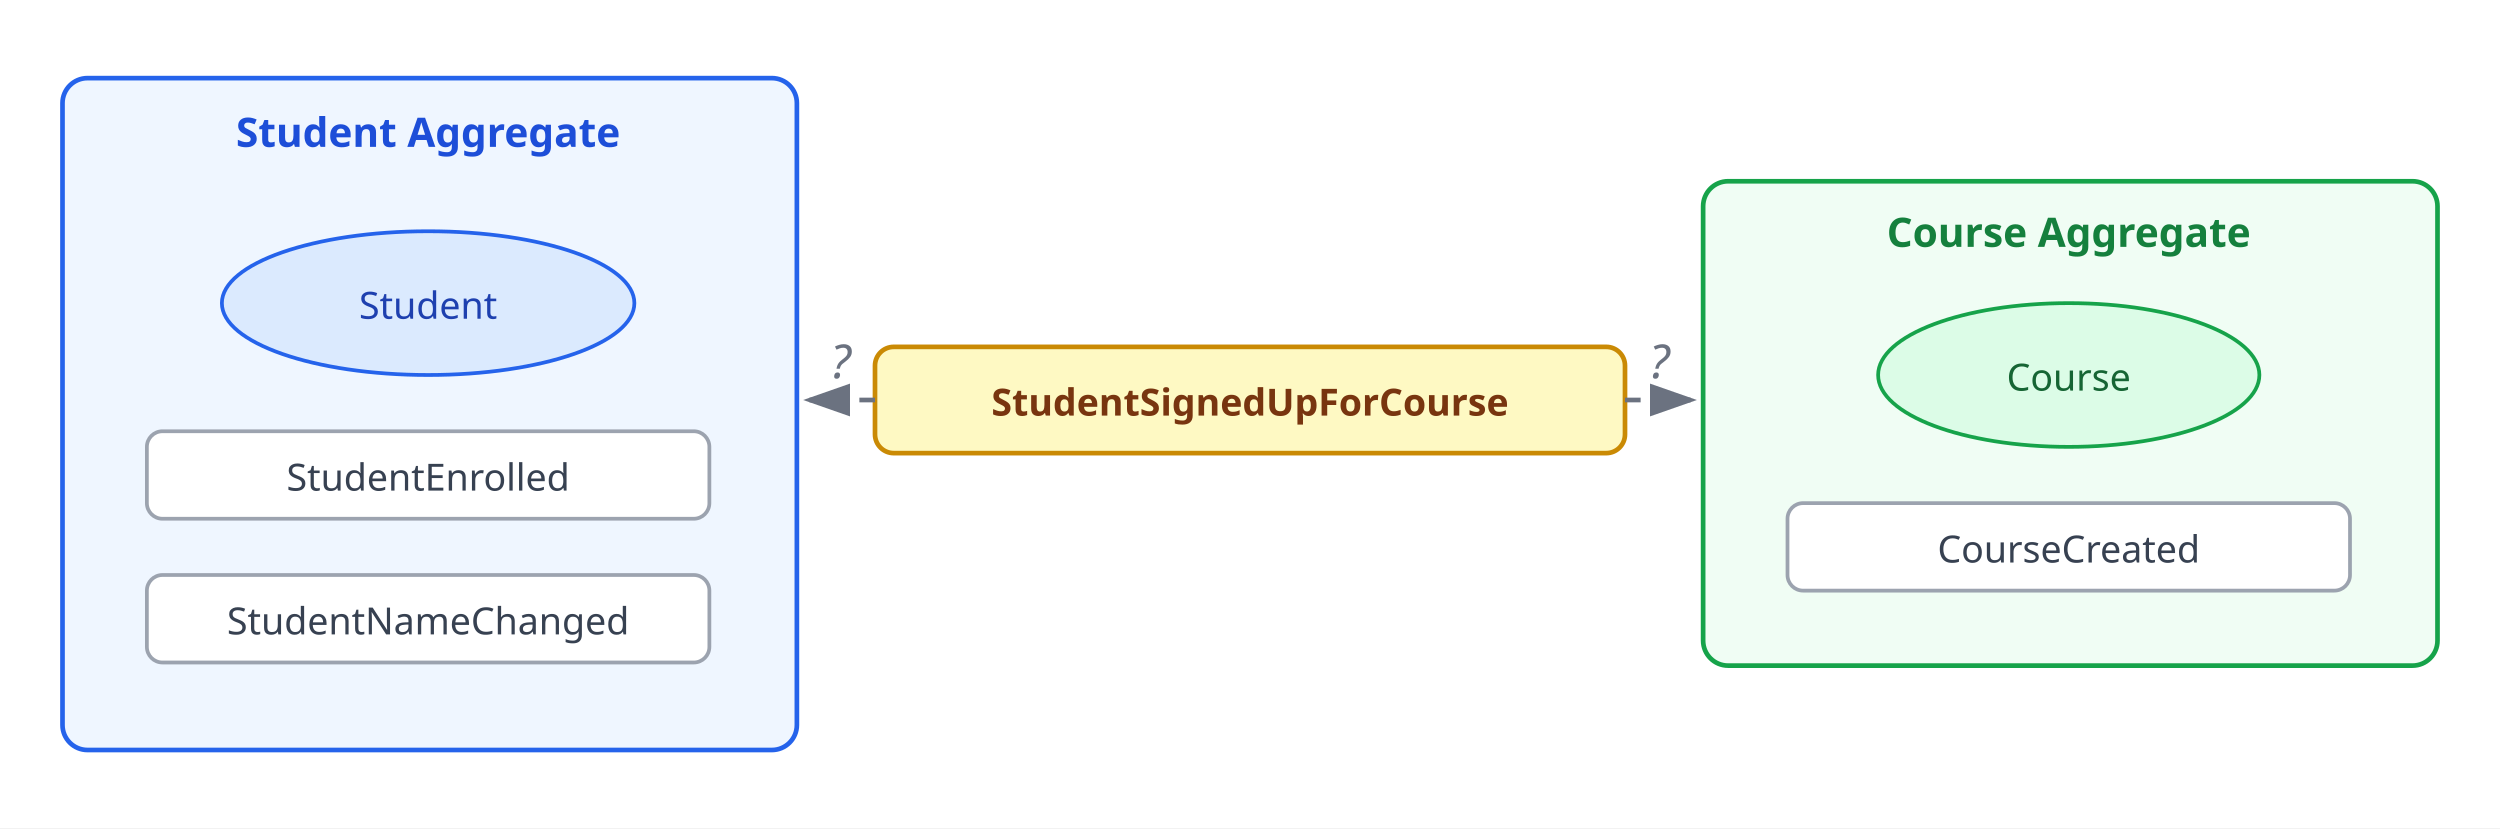
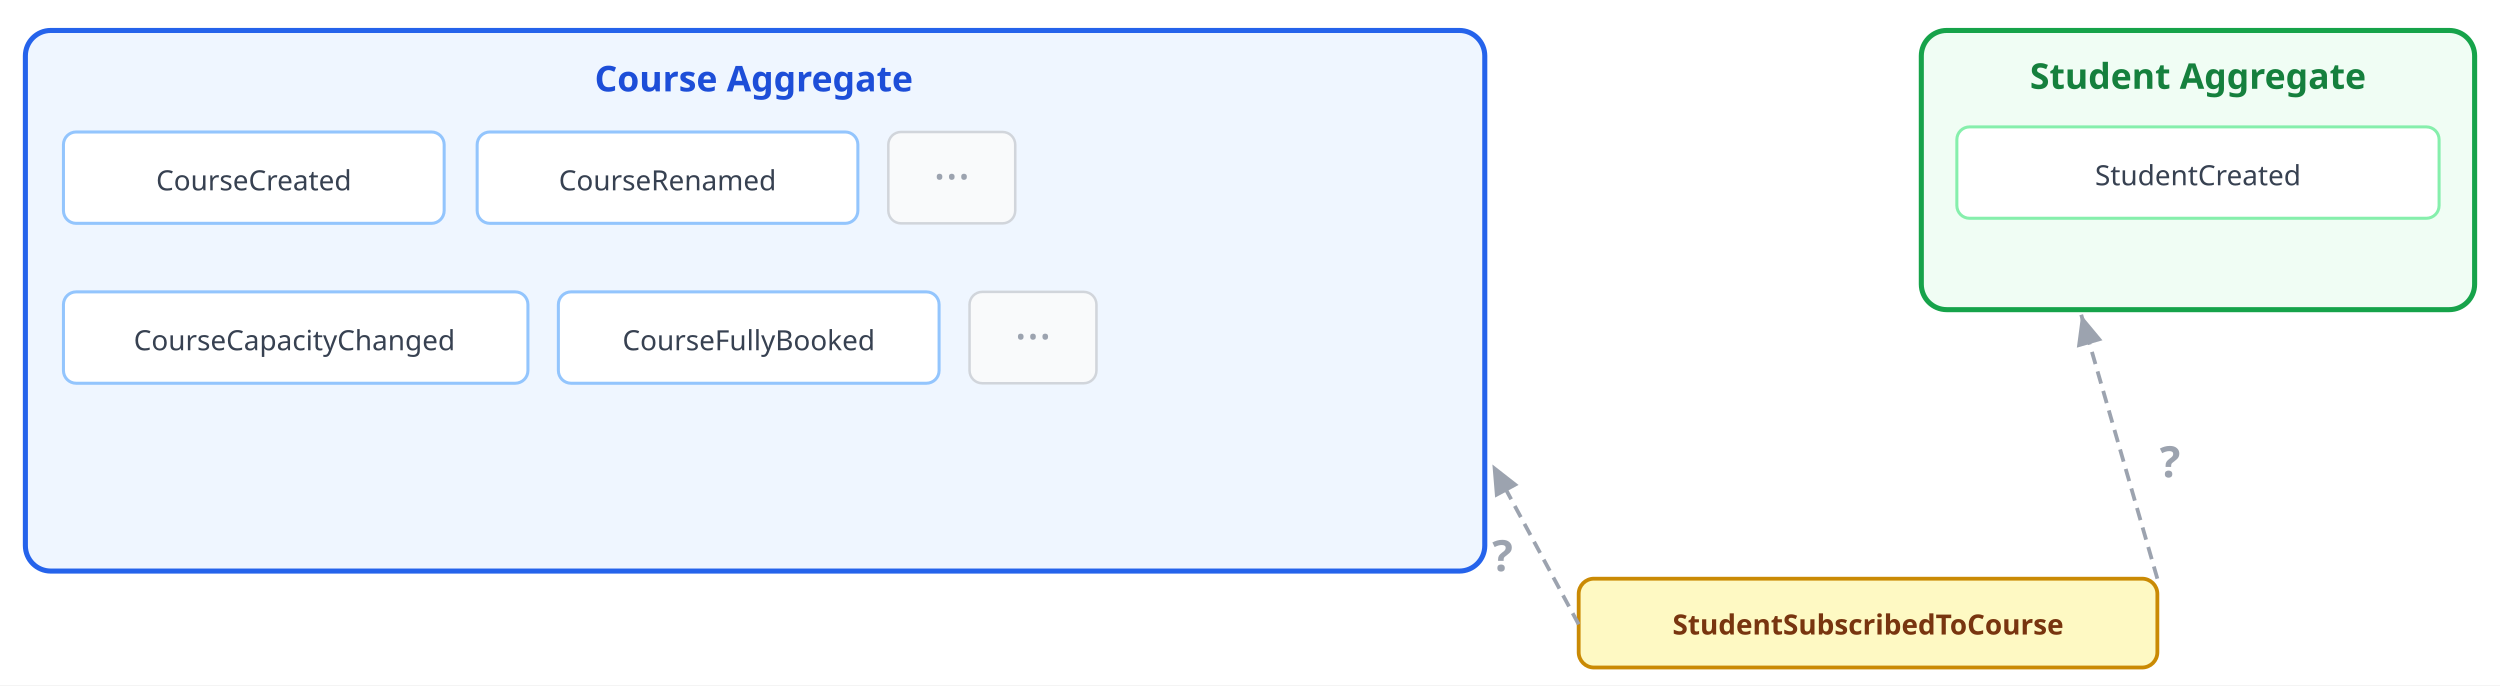
- <svg xmlns="http://www.w3.org/2000/svg" viewBox="0 0 800 265" width="800" height="265" role="img" aria-labelledby="title1">
+ <svg xmlns="http://www.w3.org/2000/svg" viewBox="0 0 985 270" width="985" height="270" role="img" aria-labelledby="dcb-title1">
  <defs>
-     <marker id="arrowhead" markerWidth="10" markerHeight="7" refX="10" refY="3.5" orient="auto">
-       <polygon points="0 0, 10 3.5, 0 7" fill="#6b7280" />
+     <marker id="arr-q" markerWidth="8" markerHeight="7" refX="8" refY="3.5" orient="auto">
+       <polygon points="0 0,8 3.5,0 7" fill="#9ca3af" />
    </marker>
  </defs>
-   <rect width="800" height="265" fill="#ffffff" />
-   <rect x="20" y="25" width="235" height="215" rx="8" fill="#eff6ff" stroke="#2563eb" stroke-width="1.5" />
-   <text x="137" y="47" text-anchor="middle" font-size="13" font-family="sans-serif" font-weight="bold" fill="#1d4ed8">Student Aggregate</text>
-   <ellipse cx="137" cy="97" rx="66" ry="23" fill="#dbeafe" stroke="#2563eb" stroke-width="1.2" />
-   <text x="137" y="102" text-anchor="middle" font-size="12" font-family="sans-serif" fill="#1e40af">Student</text>
-   <rect x="47" y="138" width="180" height="28" rx="5" fill="white" stroke="#9ca3af" stroke-width="1.2" />
-   <text x="137" y="157" text-anchor="middle" font-size="12" font-family="sans-serif" fill="#374151">StudentEnrolled</text>
-   <rect x="47" y="184" width="180" height="28" rx="5" fill="white" stroke="#9ca3af" stroke-width="1.2" />
-   <text x="137" y="203" text-anchor="middle" font-size="12" font-family="sans-serif" fill="#374151">StudentNameChanged</text>
-   <rect x="545" y="58" width="235" height="155" rx="8" fill="#f0fdf4" stroke="#16a34a" stroke-width="1.5" />
-   <text x="662" y="79" text-anchor="middle" font-size="13" font-family="sans-serif" font-weight="bold" fill="#15803d">Course Aggregate</text>
-   <ellipse cx="662" cy="120" rx="61" ry="23" fill="#dcfce7" stroke="#16a34a" stroke-width="1.2" />
-   <text x="662" y="125" text-anchor="middle" font-size="12" font-family="sans-serif" fill="#166534">Course</text>
-   <rect x="572" y="161" width="180" height="28" rx="5" fill="white" stroke="#9ca3af" stroke-width="1.2" />
-   <text x="662" y="180" text-anchor="middle" font-size="12" font-family="sans-serif" fill="#374151">CourseCreated</text>
-   <rect x="280" y="111" width="240" height="34" rx="6" fill="#fef9c3" stroke="#ca8a04" stroke-width="1.5" />
-   <text x="400" y="133" text-anchor="middle" font-size="12" font-family="sans-serif" font-weight="bold" fill="#78350f">StudentSignedUpForCourse</text>
-   <line x1="280" y1="128" x2="257" y2="128" stroke="#6b7280" stroke-width="1.5" stroke-dasharray="5,3" marker-end="url(#arrowhead)" />
-   <text x="269" y="121" text-anchor="middle" font-size="15" font-family="sans-serif" fill="#6b7280" font-style="italic">?</text>
-   <line x1="520" y1="128" x2="543" y2="128" stroke="#6b7280" stroke-width="1.5" stroke-dasharray="5,3" marker-end="url(#arrowhead)" />
-   <text x="531" y="121" text-anchor="middle" font-size="15" font-family="sans-serif" fill="#6b7280" font-style="italic">?</text>
+   <rect width="985" height="270" fill="#ffffff" />
+   <rect x="10" y="12" width="575" height="213" rx="10" fill="#eff6ff" stroke="#2563eb" stroke-width="2" />
+   <text x="297" y="36" text-anchor="middle" font-size="14" font-family="sans-serif" font-weight="bold" fill="#1d4ed8">Course Aggregate</text>
+   <rect x="25" y="52" width="150" height="36" rx="5" fill="white" stroke="#93c5fd" stroke-width="1.2" />
+   <text x="100" y="75" text-anchor="middle" font-size="11" font-family="sans-serif" fill="#374151">CourseCreated</text>
+   <rect x="188" y="52" width="150" height="36" rx="5" fill="white" stroke="#93c5fd" stroke-width="1.2" />
+   <text x="263" y="75" text-anchor="middle" font-size="11" font-family="sans-serif" fill="#374151">CourseRenamed</text>
+   <rect x="350" y="52" width="50" height="36" rx="5" fill="#f9fafb" stroke="#d1d5db" stroke-width="1" />
+   <text x="375" y="76" text-anchor="middle" font-size="18" font-family="sans-serif" fill="#9ca3af">···</text>
+   <rect x="25" y="115" width="183" height="36" rx="5" fill="white" stroke="#93c5fd" stroke-width="1.2" />
+   <text x="116" y="138" text-anchor="middle" font-size="11" font-family="sans-serif" fill="#374151">CourseCapacityChanged</text>
+   <rect x="220" y="115" width="150" height="36" rx="5" fill="white" stroke="#93c5fd" stroke-width="1.2" />
+   <text x="295" y="138" text-anchor="middle" font-size="11" font-family="sans-serif" fill="#374151">CourseFullyBooked</text>
+   <rect x="382" y="115" width="50" height="36" rx="5" fill="#f9fafb" stroke="#d1d5db" stroke-width="1" />
+   <text x="407" y="139" text-anchor="middle" font-size="18" font-family="sans-serif" fill="#9ca3af">···</text>
+   <rect x="757" y="12" width="218" height="110" rx="10" fill="#f0fdf4" stroke="#16a34a" stroke-width="2" />
+   <text x="866" y="35" text-anchor="middle" font-size="14" font-family="sans-serif" font-weight="bold" fill="#15803d">Student Aggregate</text>
+   <rect x="771" y="50" width="190" height="36" rx="5" fill="white" stroke="#86efac" stroke-width="1.2" />
+   <text x="866" y="73" text-anchor="middle" font-size="11" font-family="sans-serif" fill="#374151">StudentCreated</text>
+   <rect x="622" y="228" width="228" height="35" rx="6" fill="#fef9c3" stroke="#ca8a04" stroke-width="1.5" />
+   <text x="736" y="250" text-anchor="middle" font-size="11" font-family="sans-serif" font-weight="bold" fill="#78350f">StudentSubscribedToCourse</text>
+   <line x1="622" y1="246" x2="588" y2="183" stroke="#9ca3af" stroke-width="1.5" stroke-dasharray="5,3" marker-end="url(#arr-q)" />
+   <text x="592" y="225" text-anchor="middle" font-size="17" font-family="sans-serif" fill="#9ca3af" font-weight="bold">?</text>
+   <line x1="850" y1="228" x2="820" y2="124" stroke="#9ca3af" stroke-width="1.5" stroke-dasharray="5,3" marker-end="url(#arr-q)" />
+   <text x="855" y="188" text-anchor="middle" font-size="17" font-family="sans-serif" fill="#9ca3af" font-weight="bold">?</text>
</svg>
